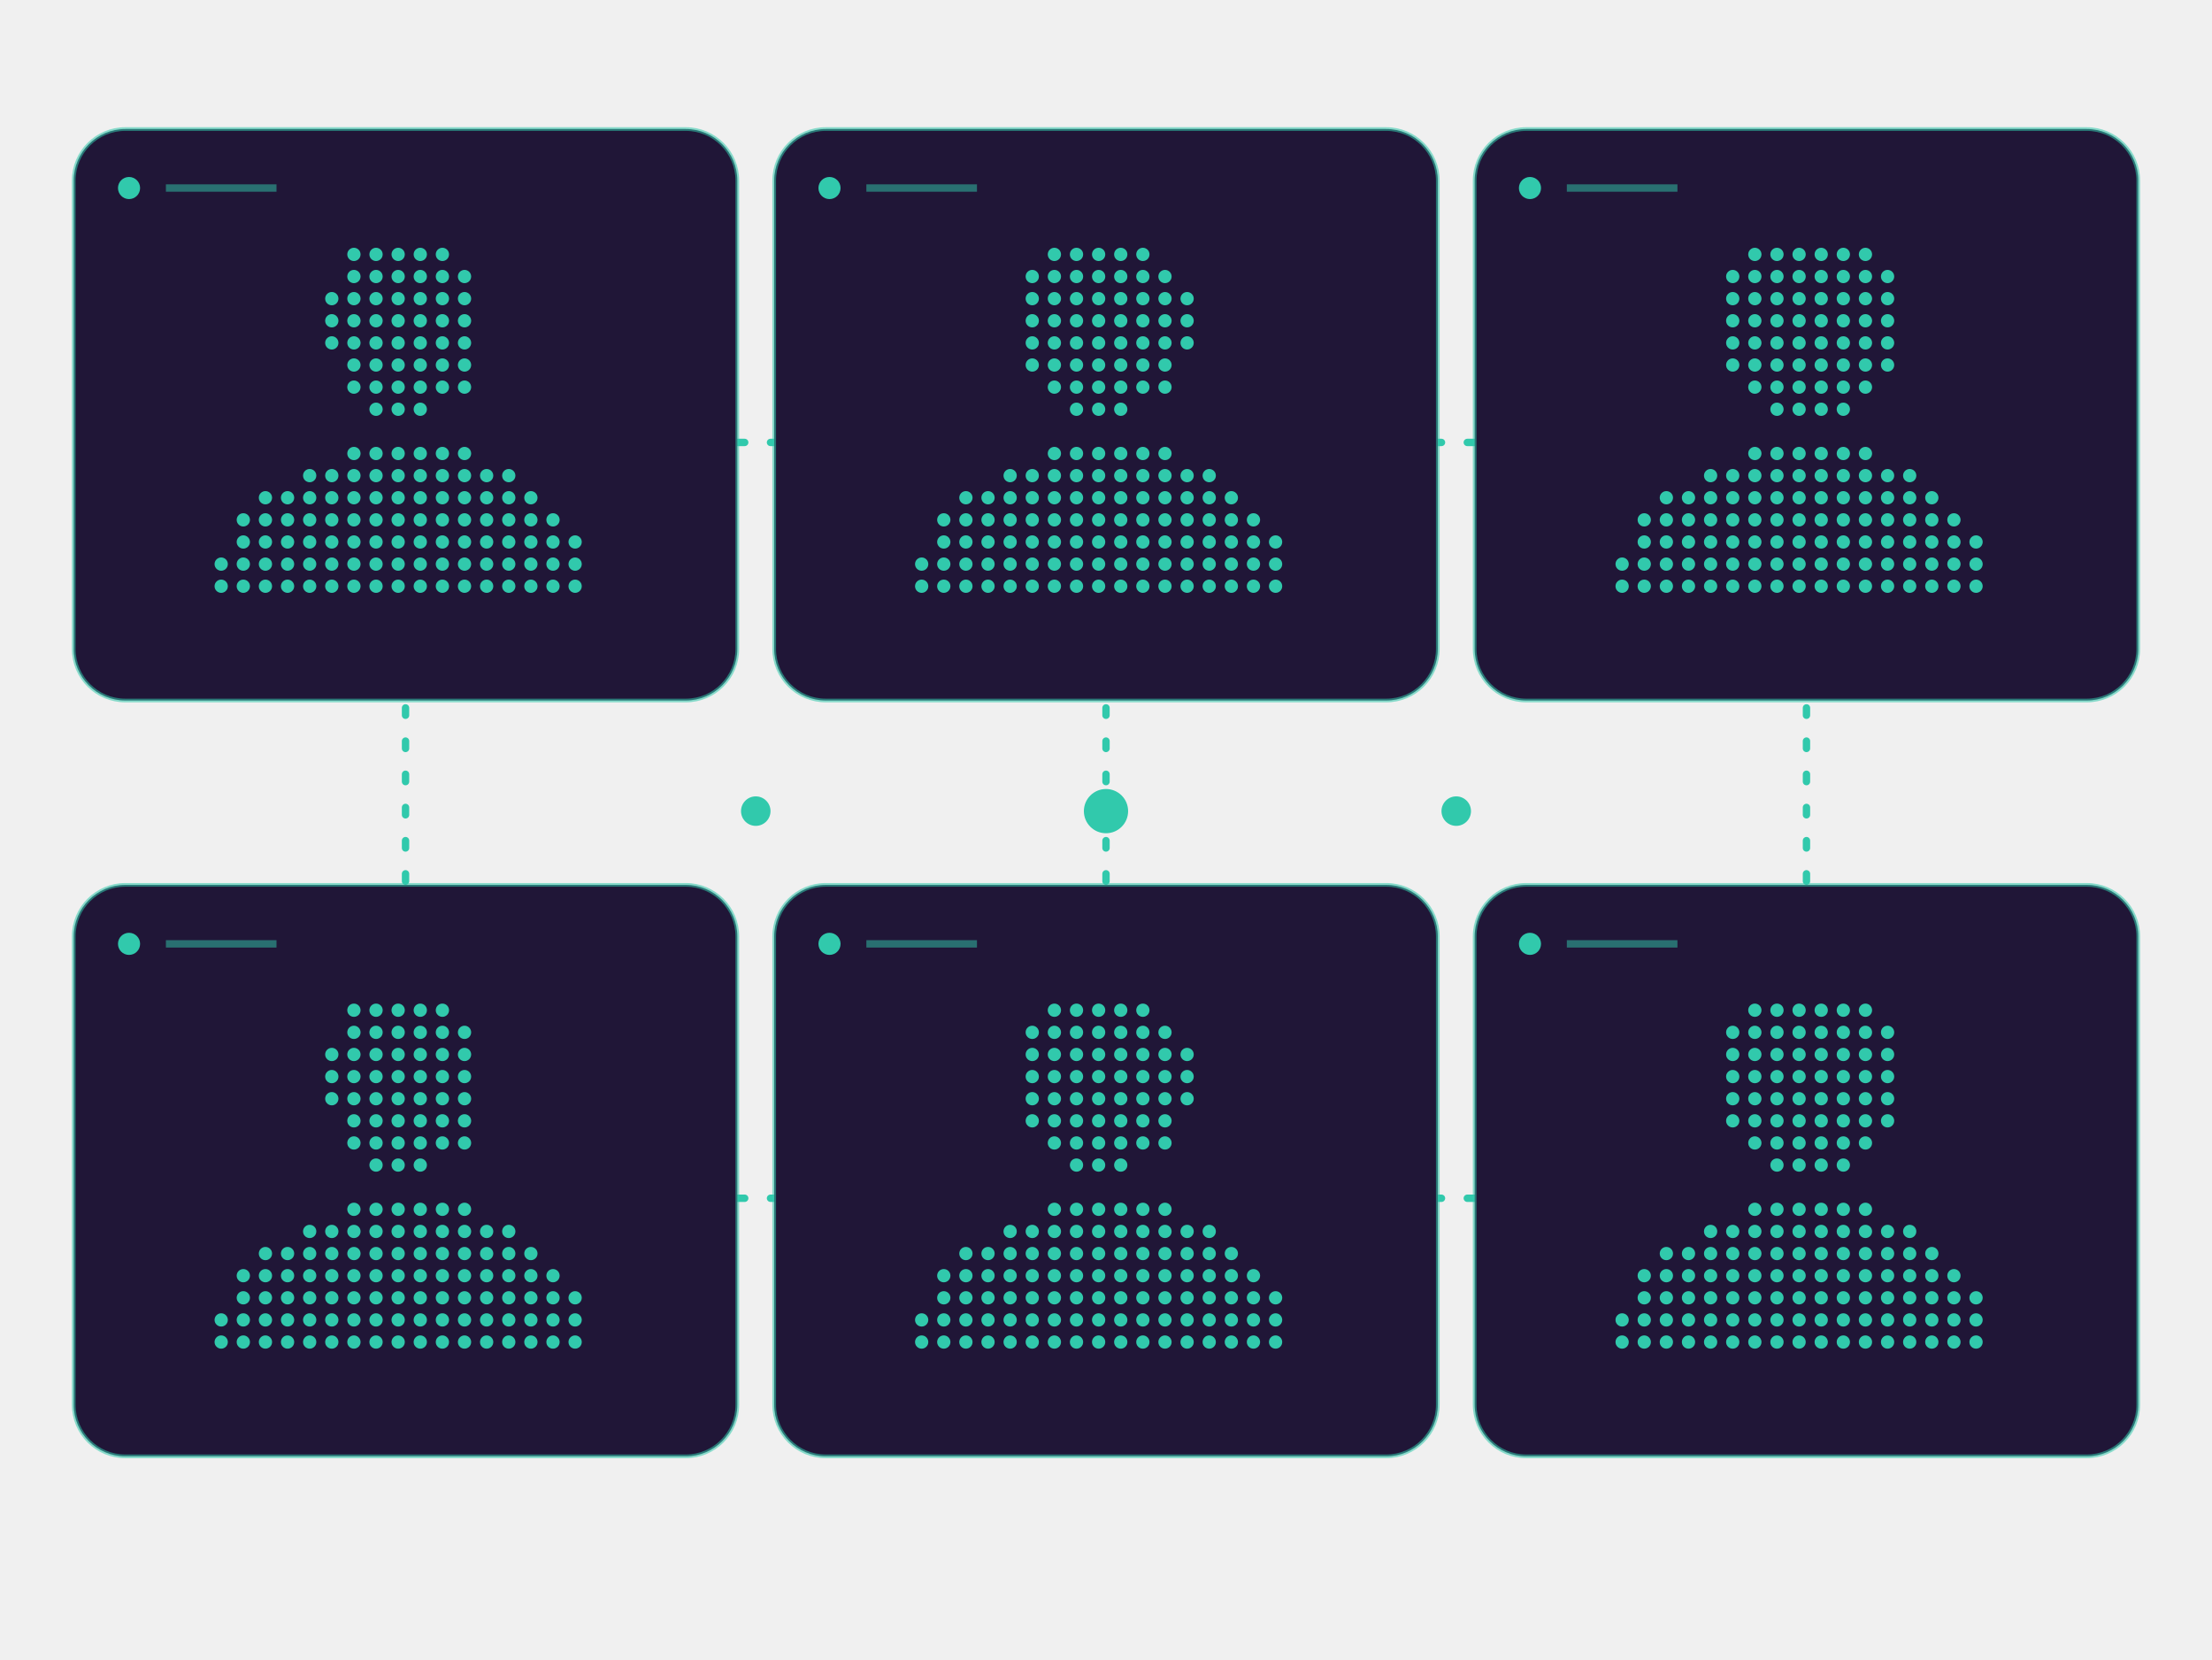
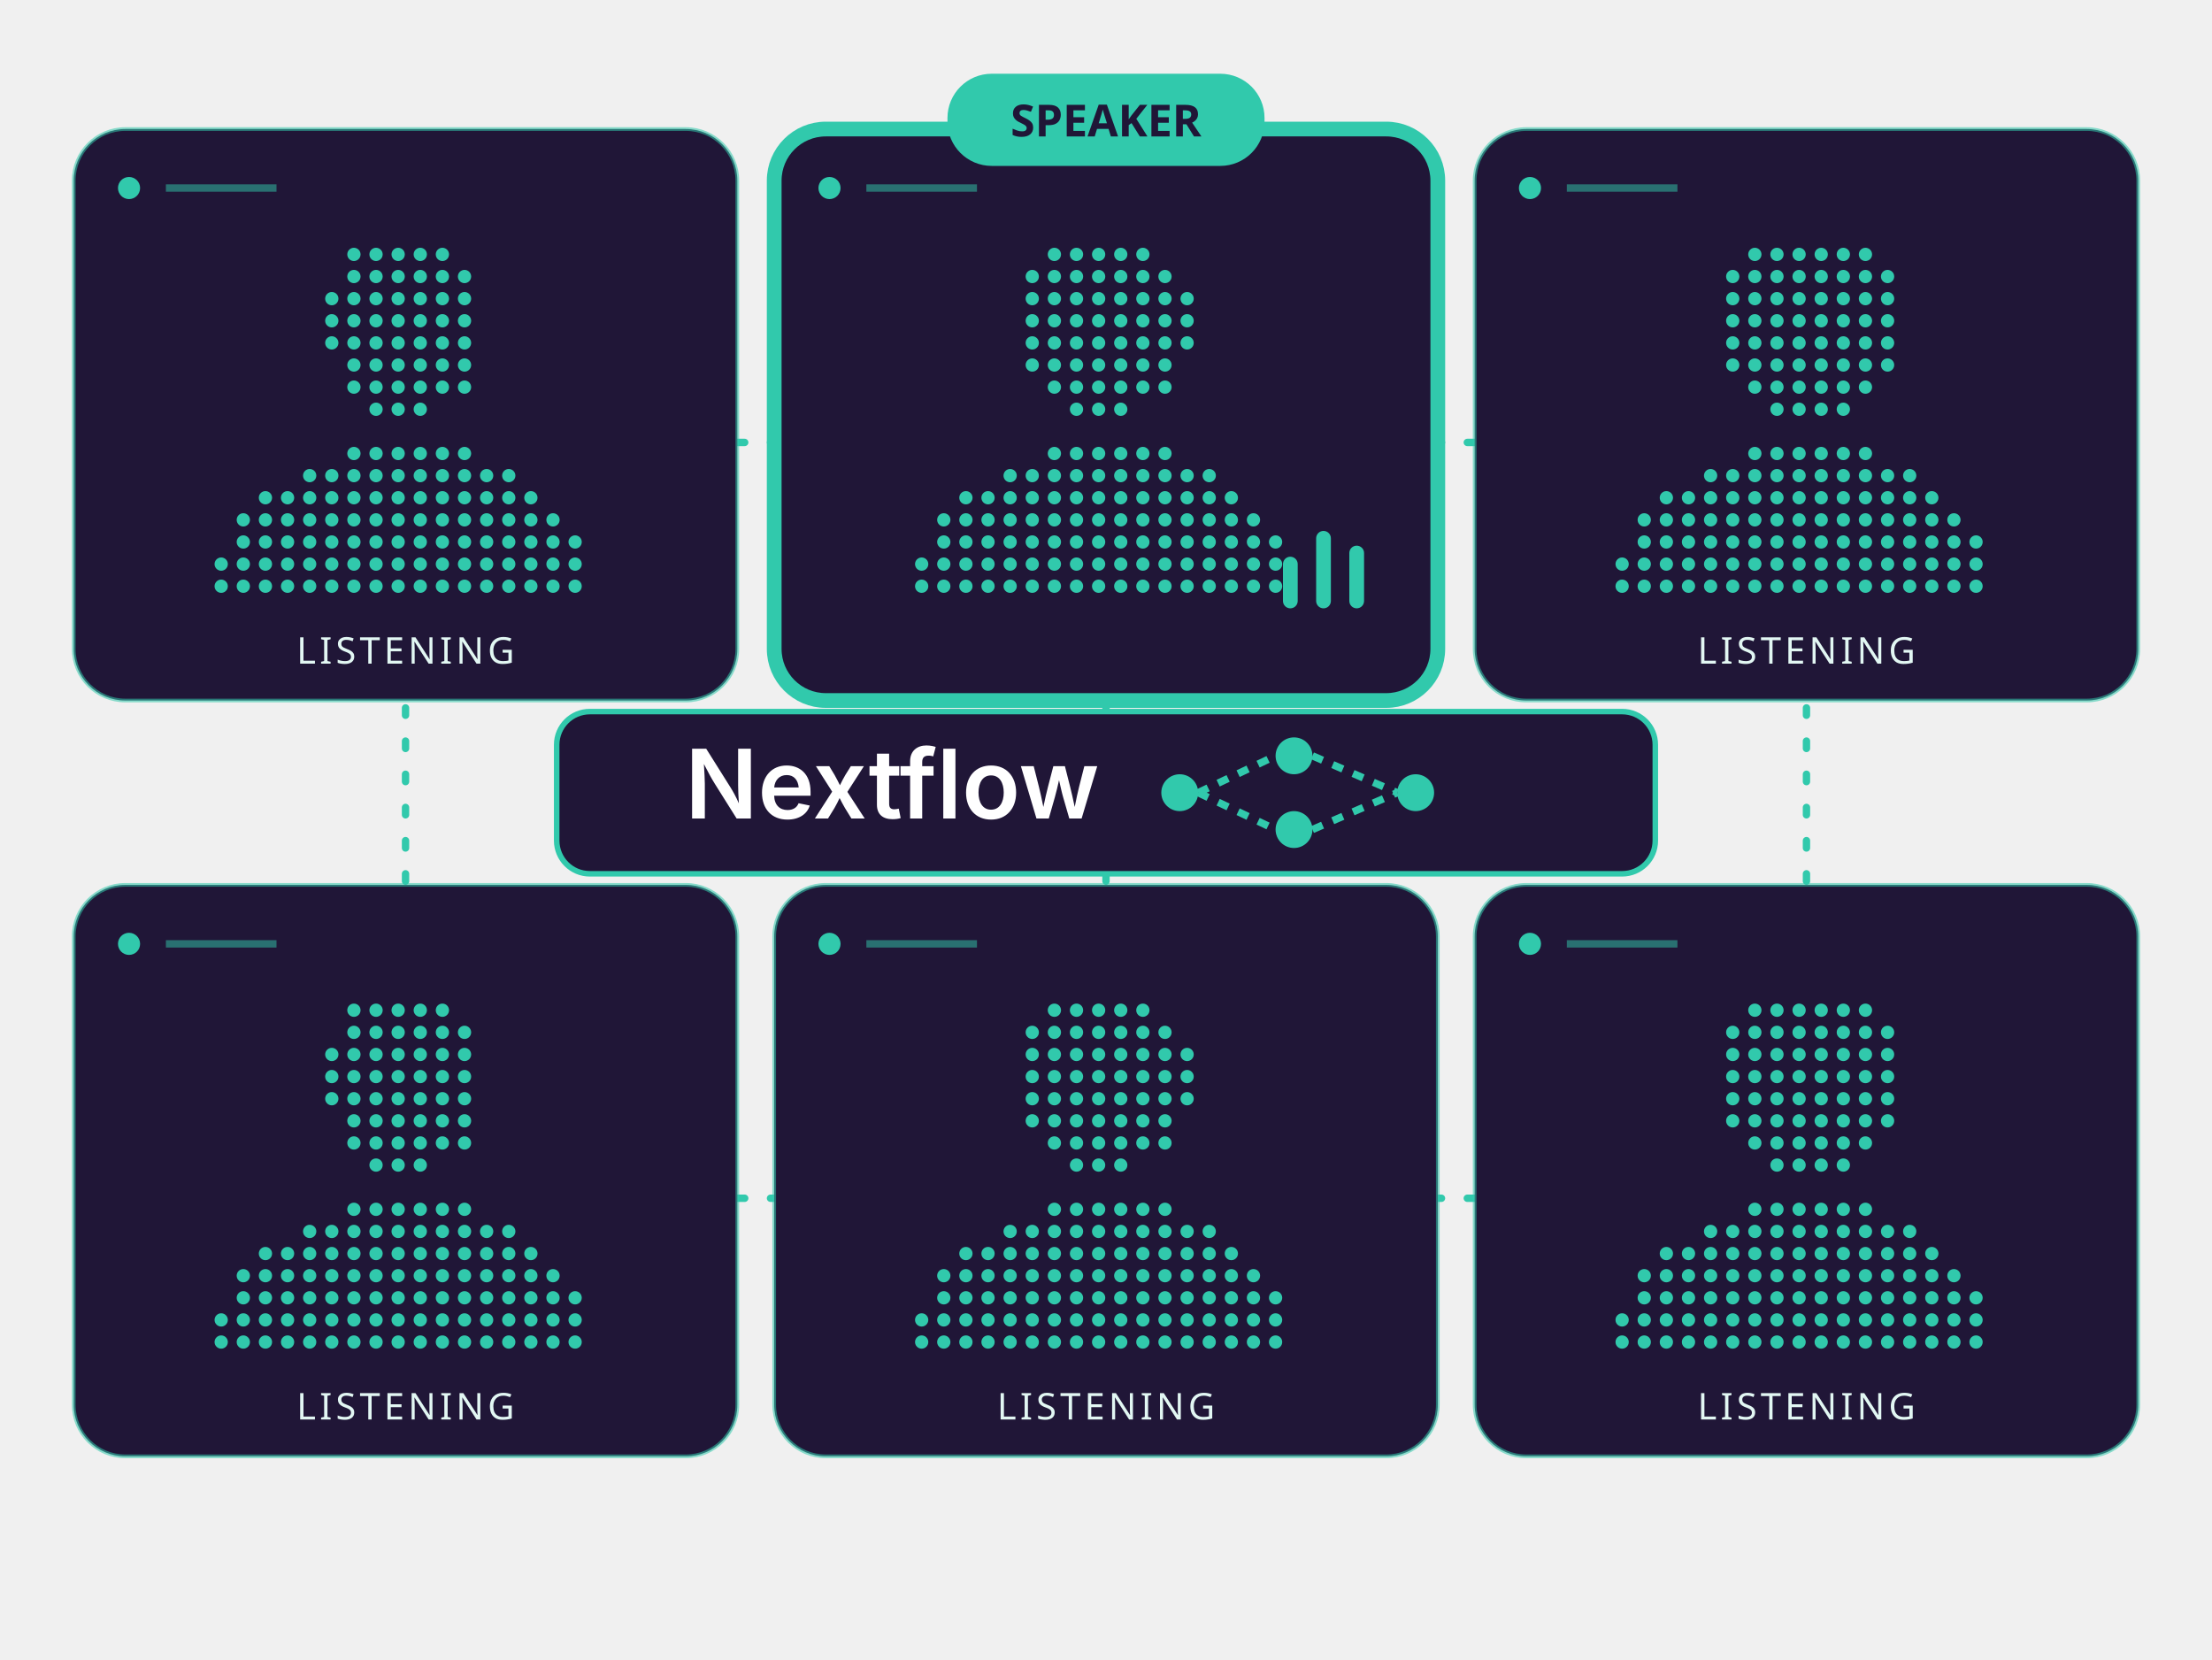
<svg xmlns="http://www.w3.org/2000/svg" viewBox="0 0 600 450">
-   <g fill="none" stroke="#31C9AC" stroke-width="2" stroke-dasharray="2 7" stroke-linecap="round">
+   <style>.speaker-ring{animation:pulse 2s ease-in-out infinite;transform-box:fill-box;transform-origin:center}.flow-line{animation:flow 4s linear infinite}.voice{animation:voice 1s ease-in-out infinite;transform-box:fill-box;transform-origin:center}.v2{animation-delay:.2s}.v3{animation-delay:.4s}@keyframes pulse{50%{opacity:.35}}@keyframes flow{to{stroke-dashoffset:-36}}@keyframes voice{50%{transform:scaleY(.45)}}@media(prefers-reduced-motion:reduce){*{animation:none!important}}</style>
+   <g class="flow-line" fill="none" stroke="#31C9AC" stroke-width="2" stroke-dasharray="2 7" stroke-linecap="round">
    <path d="M110 120H490M110 325H490M110 120V325M300 120V325M490 120V325" />
  </g>
  <rect x="20" y="35" width="180" height="155" rx="14" fill="#201637" stroke="#31C9AC" stroke-opacity=".55" />
  <g fill="#31C9AC">
    <circle cx="96" cy="69" r="1.8" />
    <circle cx="102" cy="69" r="1.8" />
    <circle cx="108" cy="69" r="1.8" />
    <circle cx="114" cy="69" r="1.8" />
    <circle cx="120" cy="69" r="1.8" />
    <circle cx="96" cy="75" r="1.8" />
    <circle cx="102" cy="75" r="1.8" />
    <circle cx="108" cy="75" r="1.8" />
    <circle cx="114" cy="75" r="1.8" />
    <circle cx="120" cy="75" r="1.8" />
    <circle cx="126" cy="75" r="1.8" />
    <circle cx="90" cy="81" r="1.8" />
    <circle cx="96" cy="81" r="1.8" />
    <circle cx="102" cy="81" r="1.8" />
    <circle cx="108" cy="81" r="1.8" />
    <circle cx="114" cy="81" r="1.8" />
    <circle cx="120" cy="81" r="1.8" />
    <circle cx="126" cy="81" r="1.8" />
    <circle cx="90" cy="87" r="1.8" />
    <circle cx="96" cy="87" r="1.8" />
    <circle cx="102" cy="87" r="1.8" />
    <circle cx="108" cy="87" r="1.8" />
    <circle cx="114" cy="87" r="1.8" />
    <circle cx="120" cy="87" r="1.8" />
    <circle cx="126" cy="87" r="1.8" />
    <circle cx="90" cy="93" r="1.8" />
    <circle cx="96" cy="93" r="1.8" />
    <circle cx="102" cy="93" r="1.8" />
    <circle cx="108" cy="93" r="1.8" />
    <circle cx="114" cy="93" r="1.8" />
    <circle cx="120" cy="93" r="1.8" />
    <circle cx="126" cy="93" r="1.8" />
    <circle cx="96" cy="99" r="1.8" />
    <circle cx="102" cy="99" r="1.8" />
    <circle cx="108" cy="99" r="1.8" />
    <circle cx="114" cy="99" r="1.8" />
    <circle cx="120" cy="99" r="1.8" />
    <circle cx="126" cy="99" r="1.8" />
    <circle cx="96" cy="105" r="1.8" />
    <circle cx="102" cy="105" r="1.8" />
    <circle cx="108" cy="105" r="1.8" />
    <circle cx="114" cy="105" r="1.8" />
    <circle cx="120" cy="105" r="1.8" />
    <circle cx="126" cy="105" r="1.8" />
    <circle cx="102" cy="111" r="1.8" />
    <circle cx="108" cy="111" r="1.8" />
    <circle cx="114" cy="111" r="1.8" />
    <circle cx="96" cy="123" r="1.8" />
    <circle cx="102" cy="123" r="1.8" />
    <circle cx="108" cy="123" r="1.8" />
    <circle cx="114" cy="123" r="1.8" />
    <circle cx="120" cy="123" r="1.8" />
    <circle cx="126" cy="123" r="1.8" />
    <circle cx="84" cy="129" r="1.8" />
    <circle cx="90" cy="129" r="1.8" />
    <circle cx="96" cy="129" r="1.8" />
    <circle cx="102" cy="129" r="1.8" />
    <circle cx="108" cy="129" r="1.8" />
    <circle cx="114" cy="129" r="1.8" />
    <circle cx="120" cy="129" r="1.8" />
    <circle cx="126" cy="129" r="1.8" />
    <circle cx="132" cy="129" r="1.8" />
    <circle cx="138" cy="129" r="1.8" />
    <circle cx="72" cy="135" r="1.8" />
    <circle cx="78" cy="135" r="1.8" />
    <circle cx="84" cy="135" r="1.8" />
    <circle cx="90" cy="135" r="1.8" />
    <circle cx="96" cy="135" r="1.8" />
    <circle cx="102" cy="135" r="1.8" />
    <circle cx="108" cy="135" r="1.8" />
    <circle cx="114" cy="135" r="1.8" />
    <circle cx="120" cy="135" r="1.8" />
    <circle cx="126" cy="135" r="1.8" />
    <circle cx="132" cy="135" r="1.8" />
    <circle cx="138" cy="135" r="1.8" />
    <circle cx="144" cy="135" r="1.8" />
    <circle cx="66" cy="141" r="1.8" />
    <circle cx="72" cy="141" r="1.8" />
    <circle cx="78" cy="141" r="1.8" />
    <circle cx="84" cy="141" r="1.8" />
    <circle cx="90" cy="141" r="1.8" />
    <circle cx="96" cy="141" r="1.8" />
    <circle cx="102" cy="141" r="1.8" />
    <circle cx="108" cy="141" r="1.8" />
    <circle cx="114" cy="141" r="1.8" />
    <circle cx="120" cy="141" r="1.8" />
    <circle cx="126" cy="141" r="1.8" />
    <circle cx="132" cy="141" r="1.8" />
    <circle cx="138" cy="141" r="1.8" />
    <circle cx="144" cy="141" r="1.8" />
    <circle cx="150" cy="141" r="1.8" />
    <circle cx="66" cy="147" r="1.8" />
    <circle cx="72" cy="147" r="1.8" />
    <circle cx="78" cy="147" r="1.8" />
    <circle cx="84" cy="147" r="1.8" />
    <circle cx="90" cy="147" r="1.8" />
    <circle cx="96" cy="147" r="1.8" />
    <circle cx="102" cy="147" r="1.8" />
    <circle cx="108" cy="147" r="1.8" />
    <circle cx="114" cy="147" r="1.8" />
    <circle cx="120" cy="147" r="1.8" />
    <circle cx="126" cy="147" r="1.8" />
    <circle cx="132" cy="147" r="1.8" />
    <circle cx="138" cy="147" r="1.8" />
    <circle cx="144" cy="147" r="1.8" />
    <circle cx="150" cy="147" r="1.8" />
    <circle cx="156" cy="147" r="1.8" />
    <circle cx="60" cy="153" r="1.8" />
    <circle cx="66" cy="153" r="1.8" />
    <circle cx="72" cy="153" r="1.8" />
    <circle cx="78" cy="153" r="1.8" />
    <circle cx="84" cy="153" r="1.8" />
    <circle cx="90" cy="153" r="1.8" />
    <circle cx="96" cy="153" r="1.8" />
    <circle cx="102" cy="153" r="1.8" />
    <circle cx="108" cy="153" r="1.8" />
    <circle cx="114" cy="153" r="1.8" />
    <circle cx="120" cy="153" r="1.8" />
    <circle cx="126" cy="153" r="1.8" />
    <circle cx="132" cy="153" r="1.8" />
    <circle cx="138" cy="153" r="1.8" />
    <circle cx="144" cy="153" r="1.8" />
    <circle cx="150" cy="153" r="1.8" />
    <circle cx="156" cy="153" r="1.8" />
    <circle cx="60" cy="159" r="1.8" />
    <circle cx="66" cy="159" r="1.8" />
    <circle cx="72" cy="159" r="1.8" />
    <circle cx="78" cy="159" r="1.8" />
    <circle cx="84" cy="159" r="1.8" />
    <circle cx="90" cy="159" r="1.8" />
    <circle cx="96" cy="159" r="1.8" />
    <circle cx="102" cy="159" r="1.8" />
    <circle cx="108" cy="159" r="1.8" />
    <circle cx="114" cy="159" r="1.8" />
    <circle cx="120" cy="159" r="1.8" />
    <circle cx="126" cy="159" r="1.8" />
    <circle cx="132" cy="159" r="1.8" />
    <circle cx="138" cy="159" r="1.8" />
    <circle cx="144" cy="159" r="1.8" />
    <circle cx="150" cy="159" r="1.8" />
    <circle cx="156" cy="159" r="1.8" />
  </g>
  <circle cx="35" cy="51" r="3" fill="#31C9AC" />
  <path d="M45 51h30" stroke="#31C9AC" stroke-width="2" opacity=".5" />
  <rect x="210" y="35" width="180" height="155" rx="14" fill="#201637" stroke="#31C9AC" stroke-opacity=".55" />
  <g fill="#31C9AC">
    <circle cx="286" cy="69" r="1.8" />
    <circle cx="292" cy="69" r="1.8" />
    <circle cx="298" cy="69" r="1.8" />
    <circle cx="304" cy="69" r="1.8" />
    <circle cx="310" cy="69" r="1.8" />
    <circle cx="280" cy="75" r="1.8" />
    <circle cx="286" cy="75" r="1.8" />
    <circle cx="292" cy="75" r="1.8" />
    <circle cx="298" cy="75" r="1.8" />
    <circle cx="304" cy="75" r="1.8" />
    <circle cx="310" cy="75" r="1.8" />
    <circle cx="316" cy="75" r="1.8" />
    <circle cx="280" cy="81" r="1.8" />
    <circle cx="286" cy="81" r="1.8" />
    <circle cx="292" cy="81" r="1.8" />
    <circle cx="298" cy="81" r="1.8" />
    <circle cx="304" cy="81" r="1.8" />
    <circle cx="310" cy="81" r="1.8" />
    <circle cx="316" cy="81" r="1.8" />
    <circle cx="322" cy="81" r="1.8" />
    <circle cx="280" cy="87" r="1.8" />
    <circle cx="286" cy="87" r="1.8" />
    <circle cx="292" cy="87" r="1.8" />
    <circle cx="298" cy="87" r="1.8" />
    <circle cx="304" cy="87" r="1.8" />
    <circle cx="310" cy="87" r="1.8" />
    <circle cx="316" cy="87" r="1.8" />
    <circle cx="322" cy="87" r="1.8" />
    <circle cx="280" cy="93" r="1.8" />
    <circle cx="286" cy="93" r="1.8" />
    <circle cx="292" cy="93" r="1.8" />
    <circle cx="298" cy="93" r="1.8" />
    <circle cx="304" cy="93" r="1.8" />
    <circle cx="310" cy="93" r="1.8" />
    <circle cx="316" cy="93" r="1.8" />
    <circle cx="322" cy="93" r="1.8" />
    <circle cx="280" cy="99" r="1.8" />
    <circle cx="286" cy="99" r="1.8" />
    <circle cx="292" cy="99" r="1.8" />
    <circle cx="298" cy="99" r="1.8" />
    <circle cx="304" cy="99" r="1.8" />
    <circle cx="310" cy="99" r="1.8" />
    <circle cx="316" cy="99" r="1.8" />
    <circle cx="286" cy="105" r="1.8" />
    <circle cx="292" cy="105" r="1.8" />
    <circle cx="298" cy="105" r="1.8" />
    <circle cx="304" cy="105" r="1.8" />
    <circle cx="310" cy="105" r="1.8" />
    <circle cx="316" cy="105" r="1.8" />
    <circle cx="292" cy="111" r="1.8" />
    <circle cx="298" cy="111" r="1.8" />
    <circle cx="304" cy="111" r="1.8" />
    <circle cx="286" cy="123" r="1.8" />
    <circle cx="292" cy="123" r="1.8" />
    <circle cx="298" cy="123" r="1.8" />
    <circle cx="304" cy="123" r="1.8" />
    <circle cx="310" cy="123" r="1.8" />
    <circle cx="316" cy="123" r="1.8" />
    <circle cx="274" cy="129" r="1.8" />
    <circle cx="280" cy="129" r="1.8" />
    <circle cx="286" cy="129" r="1.8" />
    <circle cx="292" cy="129" r="1.8" />
    <circle cx="298" cy="129" r="1.8" />
    <circle cx="304" cy="129" r="1.8" />
    <circle cx="310" cy="129" r="1.8" />
    <circle cx="316" cy="129" r="1.8" />
    <circle cx="322" cy="129" r="1.8" />
    <circle cx="328" cy="129" r="1.8" />
    <circle cx="262" cy="135" r="1.8" />
    <circle cx="268" cy="135" r="1.8" />
    <circle cx="274" cy="135" r="1.8" />
    <circle cx="280" cy="135" r="1.8" />
    <circle cx="286" cy="135" r="1.8" />
    <circle cx="292" cy="135" r="1.8" />
    <circle cx="298" cy="135" r="1.8" />
    <circle cx="304" cy="135" r="1.8" />
    <circle cx="310" cy="135" r="1.8" />
    <circle cx="316" cy="135" r="1.8" />
    <circle cx="322" cy="135" r="1.8" />
    <circle cx="328" cy="135" r="1.8" />
    <circle cx="334" cy="135" r="1.8" />
    <circle cx="256" cy="141" r="1.8" />
    <circle cx="262" cy="141" r="1.8" />
    <circle cx="268" cy="141" r="1.8" />
    <circle cx="274" cy="141" r="1.8" />
    <circle cx="280" cy="141" r="1.8" />
    <circle cx="286" cy="141" r="1.8" />
    <circle cx="292" cy="141" r="1.8" />
    <circle cx="298" cy="141" r="1.8" />
    <circle cx="304" cy="141" r="1.8" />
    <circle cx="310" cy="141" r="1.8" />
    <circle cx="316" cy="141" r="1.8" />
    <circle cx="322" cy="141" r="1.8" />
    <circle cx="328" cy="141" r="1.8" />
    <circle cx="334" cy="141" r="1.8" />
    <circle cx="340" cy="141" r="1.8" />
    <circle cx="256" cy="147" r="1.8" />
    <circle cx="262" cy="147" r="1.8" />
    <circle cx="268" cy="147" r="1.8" />
    <circle cx="274" cy="147" r="1.8" />
    <circle cx="280" cy="147" r="1.8" />
    <circle cx="286" cy="147" r="1.8" />
    <circle cx="292" cy="147" r="1.8" />
    <circle cx="298" cy="147" r="1.8" />
    <circle cx="304" cy="147" r="1.8" />
    <circle cx="310" cy="147" r="1.8" />
    <circle cx="316" cy="147" r="1.8" />
    <circle cx="322" cy="147" r="1.8" />
    <circle cx="328" cy="147" r="1.8" />
    <circle cx="334" cy="147" r="1.8" />
    <circle cx="340" cy="147" r="1.8" />
    <circle cx="346" cy="147" r="1.8" />
    <circle cx="250" cy="153" r="1.8" />
    <circle cx="256" cy="153" r="1.8" />
    <circle cx="262" cy="153" r="1.8" />
    <circle cx="268" cy="153" r="1.8" />
    <circle cx="274" cy="153" r="1.8" />
    <circle cx="280" cy="153" r="1.8" />
    <circle cx="286" cy="153" r="1.8" />
    <circle cx="292" cy="153" r="1.8" />
    <circle cx="298" cy="153" r="1.8" />
    <circle cx="304" cy="153" r="1.8" />
    <circle cx="310" cy="153" r="1.8" />
    <circle cx="316" cy="153" r="1.8" />
    <circle cx="322" cy="153" r="1.8" />
    <circle cx="328" cy="153" r="1.8" />
    <circle cx="334" cy="153" r="1.8" />
    <circle cx="340" cy="153" r="1.8" />
    <circle cx="346" cy="153" r="1.8" />
    <circle cx="250" cy="159" r="1.8" />
    <circle cx="256" cy="159" r="1.8" />
    <circle cx="262" cy="159" r="1.8" />
    <circle cx="268" cy="159" r="1.8" />
    <circle cx="274" cy="159" r="1.8" />
    <circle cx="280" cy="159" r="1.8" />
    <circle cx="286" cy="159" r="1.8" />
    <circle cx="292" cy="159" r="1.8" />
    <circle cx="298" cy="159" r="1.8" />
    <circle cx="304" cy="159" r="1.8" />
    <circle cx="310" cy="159" r="1.8" />
    <circle cx="316" cy="159" r="1.8" />
    <circle cx="322" cy="159" r="1.8" />
    <circle cx="328" cy="159" r="1.8" />
    <circle cx="334" cy="159" r="1.8" />
    <circle cx="340" cy="159" r="1.8" />
    <circle cx="346" cy="159" r="1.8" />
  </g>
  <circle cx="225" cy="51" r="3" fill="#31C9AC" />
  <path d="M235 51h30" stroke="#31C9AC" stroke-width="2" opacity=".5" />
  <rect x="400" y="35" width="180" height="155" rx="14" fill="#201637" stroke="#31C9AC" stroke-opacity=".55" />
  <g fill="#31C9AC">
    <circle cx="476" cy="69" r="1.8" />
    <circle cx="482" cy="69" r="1.8" />
    <circle cx="488" cy="69" r="1.8" />
    <circle cx="494" cy="69" r="1.8" />
    <circle cx="500" cy="69" r="1.8" />
    <circle cx="506" cy="69" r="1.8" />
    <circle cx="470" cy="75" r="1.8" />
    <circle cx="476" cy="75" r="1.8" />
    <circle cx="482" cy="75" r="1.8" />
    <circle cx="488" cy="75" r="1.8" />
    <circle cx="494" cy="75" r="1.8" />
    <circle cx="500" cy="75" r="1.8" />
    <circle cx="506" cy="75" r="1.8" />
    <circle cx="512" cy="75" r="1.8" />
    <circle cx="470" cy="81" r="1.8" />
    <circle cx="476" cy="81" r="1.8" />
    <circle cx="482" cy="81" r="1.8" />
    <circle cx="488" cy="81" r="1.8" />
    <circle cx="494" cy="81" r="1.8" />
    <circle cx="500" cy="81" r="1.8" />
    <circle cx="506" cy="81" r="1.8" />
    <circle cx="512" cy="81" r="1.8" />
    <circle cx="470" cy="87" r="1.8" />
    <circle cx="476" cy="87" r="1.8" />
    <circle cx="482" cy="87" r="1.8" />
    <circle cx="488" cy="87" r="1.8" />
    <circle cx="494" cy="87" r="1.8" />
    <circle cx="500" cy="87" r="1.8" />
    <circle cx="506" cy="87" r="1.8" />
    <circle cx="512" cy="87" r="1.8" />
    <circle cx="470" cy="93" r="1.8" />
    <circle cx="476" cy="93" r="1.8" />
    <circle cx="482" cy="93" r="1.8" />
    <circle cx="488" cy="93" r="1.8" />
    <circle cx="494" cy="93" r="1.8" />
    <circle cx="500" cy="93" r="1.8" />
    <circle cx="506" cy="93" r="1.8" />
    <circle cx="512" cy="93" r="1.8" />
    <circle cx="470" cy="99" r="1.8" />
    <circle cx="476" cy="99" r="1.8" />
    <circle cx="482" cy="99" r="1.8" />
    <circle cx="488" cy="99" r="1.8" />
    <circle cx="494" cy="99" r="1.8" />
    <circle cx="500" cy="99" r="1.8" />
    <circle cx="506" cy="99" r="1.8" />
    <circle cx="512" cy="99" r="1.8" />
    <circle cx="476" cy="105" r="1.8" />
    <circle cx="482" cy="105" r="1.8" />
    <circle cx="488" cy="105" r="1.8" />
    <circle cx="494" cy="105" r="1.8" />
    <circle cx="500" cy="105" r="1.8" />
    <circle cx="506" cy="105" r="1.8" />
    <circle cx="482" cy="111" r="1.8" />
    <circle cx="488" cy="111" r="1.8" />
    <circle cx="494" cy="111" r="1.8" />
    <circle cx="500" cy="111" r="1.8" />
    <circle cx="476" cy="123" r="1.8" />
    <circle cx="482" cy="123" r="1.8" />
    <circle cx="488" cy="123" r="1.8" />
    <circle cx="494" cy="123" r="1.8" />
    <circle cx="500" cy="123" r="1.8" />
    <circle cx="506" cy="123" r="1.8" />
    <circle cx="464" cy="129" r="1.8" />
    <circle cx="470" cy="129" r="1.8" />
    <circle cx="476" cy="129" r="1.8" />
    <circle cx="482" cy="129" r="1.8" />
    <circle cx="488" cy="129" r="1.8" />
    <circle cx="494" cy="129" r="1.8" />
    <circle cx="500" cy="129" r="1.8" />
    <circle cx="506" cy="129" r="1.8" />
    <circle cx="512" cy="129" r="1.8" />
    <circle cx="518" cy="129" r="1.8" />
    <circle cx="452" cy="135" r="1.8" />
    <circle cx="458" cy="135" r="1.8" />
    <circle cx="464" cy="135" r="1.8" />
    <circle cx="470" cy="135" r="1.8" />
    <circle cx="476" cy="135" r="1.8" />
    <circle cx="482" cy="135" r="1.8" />
    <circle cx="488" cy="135" r="1.8" />
    <circle cx="494" cy="135" r="1.8" />
    <circle cx="500" cy="135" r="1.8" />
    <circle cx="506" cy="135" r="1.8" />
    <circle cx="512" cy="135" r="1.8" />
    <circle cx="518" cy="135" r="1.8" />
    <circle cx="524" cy="135" r="1.8" />
    <circle cx="446" cy="141" r="1.8" />
    <circle cx="452" cy="141" r="1.8" />
    <circle cx="458" cy="141" r="1.8" />
    <circle cx="464" cy="141" r="1.8" />
    <circle cx="470" cy="141" r="1.8" />
    <circle cx="476" cy="141" r="1.8" />
    <circle cx="482" cy="141" r="1.8" />
    <circle cx="488" cy="141" r="1.8" />
    <circle cx="494" cy="141" r="1.8" />
    <circle cx="500" cy="141" r="1.8" />
    <circle cx="506" cy="141" r="1.8" />
    <circle cx="512" cy="141" r="1.8" />
    <circle cx="518" cy="141" r="1.8" />
    <circle cx="524" cy="141" r="1.8" />
    <circle cx="530" cy="141" r="1.8" />
    <circle cx="446" cy="147" r="1.8" />
    <circle cx="452" cy="147" r="1.8" />
    <circle cx="458" cy="147" r="1.8" />
    <circle cx="464" cy="147" r="1.8" />
    <circle cx="470" cy="147" r="1.8" />
    <circle cx="476" cy="147" r="1.8" />
    <circle cx="482" cy="147" r="1.8" />
    <circle cx="488" cy="147" r="1.8" />
    <circle cx="494" cy="147" r="1.8" />
    <circle cx="500" cy="147" r="1.8" />
    <circle cx="506" cy="147" r="1.8" />
    <circle cx="512" cy="147" r="1.8" />
    <circle cx="518" cy="147" r="1.8" />
    <circle cx="524" cy="147" r="1.8" />
    <circle cx="530" cy="147" r="1.8" />
    <circle cx="536" cy="147" r="1.8" />
    <circle cx="440" cy="153" r="1.8" />
    <circle cx="446" cy="153" r="1.8" />
    <circle cx="452" cy="153" r="1.8" />
    <circle cx="458" cy="153" r="1.8" />
    <circle cx="464" cy="153" r="1.8" />
    <circle cx="470" cy="153" r="1.8" />
    <circle cx="476" cy="153" r="1.8" />
    <circle cx="482" cy="153" r="1.8" />
    <circle cx="488" cy="153" r="1.8" />
    <circle cx="494" cy="153" r="1.8" />
    <circle cx="500" cy="153" r="1.8" />
    <circle cx="506" cy="153" r="1.8" />
    <circle cx="512" cy="153" r="1.8" />
    <circle cx="518" cy="153" r="1.8" />
    <circle cx="524" cy="153" r="1.8" />
    <circle cx="530" cy="153" r="1.8" />
    <circle cx="536" cy="153" r="1.8" />
    <circle cx="440" cy="159" r="1.8" />
    <circle cx="446" cy="159" r="1.8" />
    <circle cx="452" cy="159" r="1.8" />
    <circle cx="458" cy="159" r="1.8" />
    <circle cx="464" cy="159" r="1.8" />
    <circle cx="470" cy="159" r="1.8" />
    <circle cx="476" cy="159" r="1.8" />
    <circle cx="482" cy="159" r="1.8" />
    <circle cx="488" cy="159" r="1.8" />
    <circle cx="494" cy="159" r="1.8" />
    <circle cx="500" cy="159" r="1.8" />
    <circle cx="506" cy="159" r="1.8" />
    <circle cx="512" cy="159" r="1.8" />
    <circle cx="518" cy="159" r="1.8" />
    <circle cx="524" cy="159" r="1.8" />
    <circle cx="530" cy="159" r="1.8" />
    <circle cx="536" cy="159" r="1.8" />
  </g>
  <circle cx="415" cy="51" r="3" fill="#31C9AC" />
  <path d="M425 51h30" stroke="#31C9AC" stroke-width="2" opacity=".5" />
  <rect x="20" y="240" width="180" height="155" rx="14" fill="#201637" stroke="#31C9AC" stroke-opacity=".55" />
  <g fill="#31C9AC">
    <circle cx="96" cy="274" r="1.8" />
    <circle cx="102" cy="274" r="1.8" />
    <circle cx="108" cy="274" r="1.8" />
    <circle cx="114" cy="274" r="1.8" />
    <circle cx="120" cy="274" r="1.8" />
    <circle cx="96" cy="280" r="1.8" />
    <circle cx="102" cy="280" r="1.8" />
    <circle cx="108" cy="280" r="1.8" />
    <circle cx="114" cy="280" r="1.8" />
    <circle cx="120" cy="280" r="1.8" />
    <circle cx="126" cy="280" r="1.8" />
    <circle cx="90" cy="286" r="1.8" />
    <circle cx="96" cy="286" r="1.8" />
    <circle cx="102" cy="286" r="1.8" />
    <circle cx="108" cy="286" r="1.8" />
    <circle cx="114" cy="286" r="1.8" />
    <circle cx="120" cy="286" r="1.8" />
    <circle cx="126" cy="286" r="1.8" />
    <circle cx="90" cy="292" r="1.8" />
    <circle cx="96" cy="292" r="1.8" />
    <circle cx="102" cy="292" r="1.8" />
    <circle cx="108" cy="292" r="1.8" />
    <circle cx="114" cy="292" r="1.8" />
    <circle cx="120" cy="292" r="1.8" />
    <circle cx="126" cy="292" r="1.8" />
    <circle cx="90" cy="298" r="1.8" />
    <circle cx="96" cy="298" r="1.8" />
    <circle cx="102" cy="298" r="1.8" />
    <circle cx="108" cy="298" r="1.8" />
    <circle cx="114" cy="298" r="1.8" />
    <circle cx="120" cy="298" r="1.8" />
    <circle cx="126" cy="298" r="1.8" />
    <circle cx="96" cy="304" r="1.8" />
    <circle cx="102" cy="304" r="1.8" />
    <circle cx="108" cy="304" r="1.8" />
    <circle cx="114" cy="304" r="1.8" />
    <circle cx="120" cy="304" r="1.8" />
    <circle cx="126" cy="304" r="1.8" />
    <circle cx="96" cy="310" r="1.8" />
    <circle cx="102" cy="310" r="1.8" />
    <circle cx="108" cy="310" r="1.8" />
    <circle cx="114" cy="310" r="1.8" />
    <circle cx="120" cy="310" r="1.8" />
    <circle cx="126" cy="310" r="1.8" />
    <circle cx="102" cy="316" r="1.8" />
    <circle cx="108" cy="316" r="1.8" />
    <circle cx="114" cy="316" r="1.8" />
    <circle cx="96" cy="328" r="1.8" />
    <circle cx="102" cy="328" r="1.8" />
    <circle cx="108" cy="328" r="1.8" />
    <circle cx="114" cy="328" r="1.8" />
    <circle cx="120" cy="328" r="1.8" />
    <circle cx="126" cy="328" r="1.8" />
    <circle cx="84" cy="334" r="1.8" />
    <circle cx="90" cy="334" r="1.8" />
    <circle cx="96" cy="334" r="1.8" />
    <circle cx="102" cy="334" r="1.8" />
    <circle cx="108" cy="334" r="1.8" />
    <circle cx="114" cy="334" r="1.8" />
    <circle cx="120" cy="334" r="1.8" />
    <circle cx="126" cy="334" r="1.8" />
    <circle cx="132" cy="334" r="1.8" />
    <circle cx="138" cy="334" r="1.8" />
    <circle cx="72" cy="340" r="1.8" />
    <circle cx="78" cy="340" r="1.8" />
    <circle cx="84" cy="340" r="1.8" />
    <circle cx="90" cy="340" r="1.8" />
    <circle cx="96" cy="340" r="1.8" />
    <circle cx="102" cy="340" r="1.8" />
    <circle cx="108" cy="340" r="1.8" />
    <circle cx="114" cy="340" r="1.8" />
    <circle cx="120" cy="340" r="1.8" />
    <circle cx="126" cy="340" r="1.8" />
    <circle cx="132" cy="340" r="1.8" />
    <circle cx="138" cy="340" r="1.8" />
    <circle cx="144" cy="340" r="1.8" />
    <circle cx="66" cy="346" r="1.8" />
    <circle cx="72" cy="346" r="1.8" />
    <circle cx="78" cy="346" r="1.8" />
    <circle cx="84" cy="346" r="1.8" />
    <circle cx="90" cy="346" r="1.8" />
    <circle cx="96" cy="346" r="1.8" />
    <circle cx="102" cy="346" r="1.8" />
    <circle cx="108" cy="346" r="1.8" />
    <circle cx="114" cy="346" r="1.8" />
    <circle cx="120" cy="346" r="1.8" />
    <circle cx="126" cy="346" r="1.8" />
    <circle cx="132" cy="346" r="1.8" />
    <circle cx="138" cy="346" r="1.8" />
    <circle cx="144" cy="346" r="1.8" />
    <circle cx="150" cy="346" r="1.8" />
    <circle cx="66" cy="352" r="1.8" />
    <circle cx="72" cy="352" r="1.8" />
    <circle cx="78" cy="352" r="1.8" />
    <circle cx="84" cy="352" r="1.8" />
    <circle cx="90" cy="352" r="1.8" />
    <circle cx="96" cy="352" r="1.8" />
    <circle cx="102" cy="352" r="1.8" />
    <circle cx="108" cy="352" r="1.8" />
    <circle cx="114" cy="352" r="1.8" />
    <circle cx="120" cy="352" r="1.8" />
    <circle cx="126" cy="352" r="1.8" />
    <circle cx="132" cy="352" r="1.8" />
    <circle cx="138" cy="352" r="1.8" />
    <circle cx="144" cy="352" r="1.8" />
    <circle cx="150" cy="352" r="1.8" />
    <circle cx="156" cy="352" r="1.8" />
    <circle cx="60" cy="358" r="1.8" />
    <circle cx="66" cy="358" r="1.8" />
    <circle cx="72" cy="358" r="1.8" />
    <circle cx="78" cy="358" r="1.8" />
    <circle cx="84" cy="358" r="1.8" />
    <circle cx="90" cy="358" r="1.8" />
    <circle cx="96" cy="358" r="1.8" />
    <circle cx="102" cy="358" r="1.8" />
    <circle cx="108" cy="358" r="1.8" />
    <circle cx="114" cy="358" r="1.8" />
    <circle cx="120" cy="358" r="1.8" />
    <circle cx="126" cy="358" r="1.8" />
    <circle cx="132" cy="358" r="1.8" />
    <circle cx="138" cy="358" r="1.8" />
    <circle cx="144" cy="358" r="1.8" />
    <circle cx="150" cy="358" r="1.8" />
    <circle cx="156" cy="358" r="1.8" />
    <circle cx="60" cy="364" r="1.8" />
    <circle cx="66" cy="364" r="1.8" />
    <circle cx="72" cy="364" r="1.8" />
    <circle cx="78" cy="364" r="1.8" />
    <circle cx="84" cy="364" r="1.8" />
    <circle cx="90" cy="364" r="1.8" />
    <circle cx="96" cy="364" r="1.8" />
    <circle cx="102" cy="364" r="1.8" />
    <circle cx="108" cy="364" r="1.8" />
    <circle cx="114" cy="364" r="1.8" />
    <circle cx="120" cy="364" r="1.8" />
    <circle cx="126" cy="364" r="1.8" />
    <circle cx="132" cy="364" r="1.8" />
    <circle cx="138" cy="364" r="1.8" />
    <circle cx="144" cy="364" r="1.8" />
    <circle cx="150" cy="364" r="1.8" />
    <circle cx="156" cy="364" r="1.8" />
  </g>
  <circle cx="35" cy="256" r="3" fill="#31C9AC" />
  <path d="M45 256h30" stroke="#31C9AC" stroke-width="2" opacity=".5" />
  <rect x="210" y="240" width="180" height="155" rx="14" fill="#201637" stroke="#31C9AC" stroke-opacity=".55" />
  <g fill="#31C9AC">
    <circle cx="286" cy="274" r="1.8" />
    <circle cx="292" cy="274" r="1.8" />
    <circle cx="298" cy="274" r="1.8" />
    <circle cx="304" cy="274" r="1.8" />
    <circle cx="310" cy="274" r="1.8" />
    <circle cx="280" cy="280" r="1.8" />
    <circle cx="286" cy="280" r="1.8" />
    <circle cx="292" cy="280" r="1.8" />
    <circle cx="298" cy="280" r="1.8" />
    <circle cx="304" cy="280" r="1.8" />
    <circle cx="310" cy="280" r="1.8" />
    <circle cx="316" cy="280" r="1.8" />
    <circle cx="280" cy="286" r="1.8" />
    <circle cx="286" cy="286" r="1.8" />
    <circle cx="292" cy="286" r="1.8" />
    <circle cx="298" cy="286" r="1.8" />
    <circle cx="304" cy="286" r="1.8" />
    <circle cx="310" cy="286" r="1.8" />
    <circle cx="316" cy="286" r="1.8" />
    <circle cx="322" cy="286" r="1.8" />
    <circle cx="280" cy="292" r="1.8" />
    <circle cx="286" cy="292" r="1.8" />
    <circle cx="292" cy="292" r="1.8" />
    <circle cx="298" cy="292" r="1.8" />
    <circle cx="304" cy="292" r="1.8" />
    <circle cx="310" cy="292" r="1.8" />
    <circle cx="316" cy="292" r="1.8" />
    <circle cx="322" cy="292" r="1.8" />
    <circle cx="280" cy="298" r="1.8" />
    <circle cx="286" cy="298" r="1.8" />
    <circle cx="292" cy="298" r="1.8" />
    <circle cx="298" cy="298" r="1.8" />
    <circle cx="304" cy="298" r="1.8" />
    <circle cx="310" cy="298" r="1.8" />
    <circle cx="316" cy="298" r="1.8" />
    <circle cx="322" cy="298" r="1.8" />
    <circle cx="280" cy="304" r="1.8" />
    <circle cx="286" cy="304" r="1.8" />
    <circle cx="292" cy="304" r="1.8" />
    <circle cx="298" cy="304" r="1.8" />
    <circle cx="304" cy="304" r="1.8" />
    <circle cx="310" cy="304" r="1.8" />
    <circle cx="316" cy="304" r="1.8" />
    <circle cx="286" cy="310" r="1.8" />
    <circle cx="292" cy="310" r="1.8" />
    <circle cx="298" cy="310" r="1.8" />
    <circle cx="304" cy="310" r="1.8" />
    <circle cx="310" cy="310" r="1.8" />
    <circle cx="316" cy="310" r="1.8" />
    <circle cx="292" cy="316" r="1.8" />
    <circle cx="298" cy="316" r="1.8" />
    <circle cx="304" cy="316" r="1.8" />
    <circle cx="286" cy="328" r="1.8" />
    <circle cx="292" cy="328" r="1.8" />
    <circle cx="298" cy="328" r="1.8" />
    <circle cx="304" cy="328" r="1.8" />
    <circle cx="310" cy="328" r="1.8" />
    <circle cx="316" cy="328" r="1.8" />
    <circle cx="274" cy="334" r="1.8" />
    <circle cx="280" cy="334" r="1.8" />
    <circle cx="286" cy="334" r="1.8" />
    <circle cx="292" cy="334" r="1.8" />
    <circle cx="298" cy="334" r="1.8" />
    <circle cx="304" cy="334" r="1.8" />
    <circle cx="310" cy="334" r="1.8" />
    <circle cx="316" cy="334" r="1.8" />
    <circle cx="322" cy="334" r="1.8" />
    <circle cx="328" cy="334" r="1.8" />
    <circle cx="262" cy="340" r="1.8" />
    <circle cx="268" cy="340" r="1.8" />
    <circle cx="274" cy="340" r="1.8" />
    <circle cx="280" cy="340" r="1.8" />
    <circle cx="286" cy="340" r="1.8" />
    <circle cx="292" cy="340" r="1.8" />
    <circle cx="298" cy="340" r="1.8" />
    <circle cx="304" cy="340" r="1.8" />
    <circle cx="310" cy="340" r="1.8" />
    <circle cx="316" cy="340" r="1.8" />
    <circle cx="322" cy="340" r="1.8" />
    <circle cx="328" cy="340" r="1.8" />
    <circle cx="334" cy="340" r="1.8" />
    <circle cx="256" cy="346" r="1.8" />
    <circle cx="262" cy="346" r="1.8" />
    <circle cx="268" cy="346" r="1.8" />
    <circle cx="274" cy="346" r="1.8" />
    <circle cx="280" cy="346" r="1.8" />
    <circle cx="286" cy="346" r="1.8" />
    <circle cx="292" cy="346" r="1.8" />
    <circle cx="298" cy="346" r="1.8" />
    <circle cx="304" cy="346" r="1.8" />
    <circle cx="310" cy="346" r="1.8" />
    <circle cx="316" cy="346" r="1.8" />
    <circle cx="322" cy="346" r="1.8" />
    <circle cx="328" cy="346" r="1.8" />
    <circle cx="334" cy="346" r="1.8" />
    <circle cx="340" cy="346" r="1.8" />
    <circle cx="256" cy="352" r="1.8" />
    <circle cx="262" cy="352" r="1.8" />
    <circle cx="268" cy="352" r="1.8" />
    <circle cx="274" cy="352" r="1.8" />
    <circle cx="280" cy="352" r="1.8" />
    <circle cx="286" cy="352" r="1.8" />
    <circle cx="292" cy="352" r="1.8" />
    <circle cx="298" cy="352" r="1.8" />
    <circle cx="304" cy="352" r="1.8" />
    <circle cx="310" cy="352" r="1.8" />
    <circle cx="316" cy="352" r="1.8" />
    <circle cx="322" cy="352" r="1.8" />
    <circle cx="328" cy="352" r="1.8" />
    <circle cx="334" cy="352" r="1.8" />
    <circle cx="340" cy="352" r="1.8" />
    <circle cx="346" cy="352" r="1.8" />
    <circle cx="250" cy="358" r="1.8" />
    <circle cx="256" cy="358" r="1.8" />
    <circle cx="262" cy="358" r="1.8" />
    <circle cx="268" cy="358" r="1.8" />
    <circle cx="274" cy="358" r="1.8" />
    <circle cx="280" cy="358" r="1.8" />
    <circle cx="286" cy="358" r="1.8" />
    <circle cx="292" cy="358" r="1.8" />
    <circle cx="298" cy="358" r="1.8" />
    <circle cx="304" cy="358" r="1.8" />
    <circle cx="310" cy="358" r="1.8" />
    <circle cx="316" cy="358" r="1.8" />
    <circle cx="322" cy="358" r="1.8" />
    <circle cx="328" cy="358" r="1.8" />
    <circle cx="334" cy="358" r="1.8" />
    <circle cx="340" cy="358" r="1.8" />
    <circle cx="346" cy="358" r="1.8" />
    <circle cx="250" cy="364" r="1.8" />
    <circle cx="256" cy="364" r="1.8" />
    <circle cx="262" cy="364" r="1.8" />
    <circle cx="268" cy="364" r="1.8" />
    <circle cx="274" cy="364" r="1.8" />
    <circle cx="280" cy="364" r="1.8" />
    <circle cx="286" cy="364" r="1.8" />
    <circle cx="292" cy="364" r="1.8" />
    <circle cx="298" cy="364" r="1.8" />
    <circle cx="304" cy="364" r="1.8" />
    <circle cx="310" cy="364" r="1.8" />
    <circle cx="316" cy="364" r="1.8" />
    <circle cx="322" cy="364" r="1.8" />
    <circle cx="328" cy="364" r="1.8" />
    <circle cx="334" cy="364" r="1.8" />
    <circle cx="340" cy="364" r="1.8" />
    <circle cx="346" cy="364" r="1.8" />
  </g>
  <circle cx="225" cy="256" r="3" fill="#31C9AC" />
  <path d="M235 256h30" stroke="#31C9AC" stroke-width="2" opacity=".5" />
  <rect x="400" y="240" width="180" height="155" rx="14" fill="#201637" stroke="#31C9AC" stroke-opacity=".55" />
  <g fill="#31C9AC">
    <circle cx="476" cy="274" r="1.8" />
    <circle cx="482" cy="274" r="1.8" />
    <circle cx="488" cy="274" r="1.8" />
    <circle cx="494" cy="274" r="1.8" />
    <circle cx="500" cy="274" r="1.8" />
    <circle cx="506" cy="274" r="1.8" />
    <circle cx="470" cy="280" r="1.8" />
    <circle cx="476" cy="280" r="1.8" />
    <circle cx="482" cy="280" r="1.8" />
    <circle cx="488" cy="280" r="1.8" />
    <circle cx="494" cy="280" r="1.8" />
    <circle cx="500" cy="280" r="1.8" />
    <circle cx="506" cy="280" r="1.8" />
    <circle cx="512" cy="280" r="1.8" />
    <circle cx="470" cy="286" r="1.8" />
    <circle cx="476" cy="286" r="1.8" />
    <circle cx="482" cy="286" r="1.8" />
    <circle cx="488" cy="286" r="1.8" />
    <circle cx="494" cy="286" r="1.8" />
    <circle cx="500" cy="286" r="1.8" />
    <circle cx="506" cy="286" r="1.8" />
    <circle cx="512" cy="286" r="1.8" />
    <circle cx="470" cy="292" r="1.8" />
    <circle cx="476" cy="292" r="1.8" />
    <circle cx="482" cy="292" r="1.8" />
    <circle cx="488" cy="292" r="1.8" />
    <circle cx="494" cy="292" r="1.8" />
    <circle cx="500" cy="292" r="1.8" />
    <circle cx="506" cy="292" r="1.8" />
    <circle cx="512" cy="292" r="1.8" />
    <circle cx="470" cy="298" r="1.8" />
    <circle cx="476" cy="298" r="1.8" />
    <circle cx="482" cy="298" r="1.8" />
    <circle cx="488" cy="298" r="1.8" />
    <circle cx="494" cy="298" r="1.8" />
    <circle cx="500" cy="298" r="1.8" />
    <circle cx="506" cy="298" r="1.8" />
    <circle cx="512" cy="298" r="1.8" />
    <circle cx="470" cy="304" r="1.8" />
    <circle cx="476" cy="304" r="1.8" />
    <circle cx="482" cy="304" r="1.8" />
    <circle cx="488" cy="304" r="1.8" />
    <circle cx="494" cy="304" r="1.8" />
    <circle cx="500" cy="304" r="1.8" />
    <circle cx="506" cy="304" r="1.8" />
    <circle cx="512" cy="304" r="1.8" />
    <circle cx="476" cy="310" r="1.8" />
    <circle cx="482" cy="310" r="1.8" />
    <circle cx="488" cy="310" r="1.8" />
    <circle cx="494" cy="310" r="1.8" />
    <circle cx="500" cy="310" r="1.8" />
    <circle cx="506" cy="310" r="1.8" />
    <circle cx="482" cy="316" r="1.8" />
    <circle cx="488" cy="316" r="1.8" />
    <circle cx="494" cy="316" r="1.8" />
    <circle cx="500" cy="316" r="1.8" />
    <circle cx="476" cy="328" r="1.8" />
    <circle cx="482" cy="328" r="1.8" />
    <circle cx="488" cy="328" r="1.8" />
    <circle cx="494" cy="328" r="1.8" />
    <circle cx="500" cy="328" r="1.8" />
    <circle cx="506" cy="328" r="1.8" />
    <circle cx="464" cy="334" r="1.8" />
    <circle cx="470" cy="334" r="1.8" />
    <circle cx="476" cy="334" r="1.8" />
    <circle cx="482" cy="334" r="1.8" />
    <circle cx="488" cy="334" r="1.8" />
    <circle cx="494" cy="334" r="1.8" />
    <circle cx="500" cy="334" r="1.8" />
    <circle cx="506" cy="334" r="1.8" />
    <circle cx="512" cy="334" r="1.8" />
    <circle cx="518" cy="334" r="1.8" />
    <circle cx="452" cy="340" r="1.8" />
    <circle cx="458" cy="340" r="1.8" />
    <circle cx="464" cy="340" r="1.8" />
    <circle cx="470" cy="340" r="1.8" />
    <circle cx="476" cy="340" r="1.8" />
    <circle cx="482" cy="340" r="1.8" />
    <circle cx="488" cy="340" r="1.8" />
    <circle cx="494" cy="340" r="1.8" />
    <circle cx="500" cy="340" r="1.8" />
    <circle cx="506" cy="340" r="1.8" />
    <circle cx="512" cy="340" r="1.8" />
    <circle cx="518" cy="340" r="1.8" />
    <circle cx="524" cy="340" r="1.8" />
    <circle cx="446" cy="346" r="1.8" />
    <circle cx="452" cy="346" r="1.8" />
    <circle cx="458" cy="346" r="1.8" />
    <circle cx="464" cy="346" r="1.8" />
    <circle cx="470" cy="346" r="1.8" />
    <circle cx="476" cy="346" r="1.8" />
    <circle cx="482" cy="346" r="1.8" />
    <circle cx="488" cy="346" r="1.8" />
    <circle cx="494" cy="346" r="1.8" />
    <circle cx="500" cy="346" r="1.8" />
    <circle cx="506" cy="346" r="1.8" />
    <circle cx="512" cy="346" r="1.8" />
    <circle cx="518" cy="346" r="1.8" />
    <circle cx="524" cy="346" r="1.8" />
    <circle cx="530" cy="346" r="1.8" />
    <circle cx="446" cy="352" r="1.8" />
    <circle cx="452" cy="352" r="1.8" />
    <circle cx="458" cy="352" r="1.8" />
    <circle cx="464" cy="352" r="1.8" />
    <circle cx="470" cy="352" r="1.8" />
    <circle cx="476" cy="352" r="1.8" />
    <circle cx="482" cy="352" r="1.8" />
    <circle cx="488" cy="352" r="1.8" />
    <circle cx="494" cy="352" r="1.8" />
    <circle cx="500" cy="352" r="1.8" />
    <circle cx="506" cy="352" r="1.8" />
    <circle cx="512" cy="352" r="1.8" />
    <circle cx="518" cy="352" r="1.8" />
    <circle cx="524" cy="352" r="1.8" />
    <circle cx="530" cy="352" r="1.8" />
    <circle cx="536" cy="352" r="1.8" />
    <circle cx="440" cy="358" r="1.8" />
    <circle cx="446" cy="358" r="1.8" />
    <circle cx="452" cy="358" r="1.8" />
    <circle cx="458" cy="358" r="1.8" />
    <circle cx="464" cy="358" r="1.8" />
    <circle cx="470" cy="358" r="1.8" />
    <circle cx="476" cy="358" r="1.8" />
    <circle cx="482" cy="358" r="1.8" />
    <circle cx="488" cy="358" r="1.8" />
    <circle cx="494" cy="358" r="1.8" />
    <circle cx="500" cy="358" r="1.8" />
    <circle cx="506" cy="358" r="1.8" />
    <circle cx="512" cy="358" r="1.8" />
    <circle cx="518" cy="358" r="1.8" />
    <circle cx="524" cy="358" r="1.8" />
    <circle cx="530" cy="358" r="1.8" />
    <circle cx="536" cy="358" r="1.8" />
    <circle cx="440" cy="364" r="1.8" />
    <circle cx="446" cy="364" r="1.8" />
    <circle cx="452" cy="364" r="1.8" />
    <circle cx="458" cy="364" r="1.8" />
    <circle cx="464" cy="364" r="1.8" />
    <circle cx="470" cy="364" r="1.8" />
    <circle cx="476" cy="364" r="1.8" />
    <circle cx="482" cy="364" r="1.8" />
    <circle cx="488" cy="364" r="1.8" />
    <circle cx="494" cy="364" r="1.8" />
    <circle cx="500" cy="364" r="1.8" />
    <circle cx="506" cy="364" r="1.8" />
    <circle cx="512" cy="364" r="1.8" />
    <circle cx="518" cy="364" r="1.8" />
    <circle cx="524" cy="364" r="1.8" />
    <circle cx="530" cy="364" r="1.8" />
    <circle cx="536" cy="364" r="1.8" />
  </g>
  <circle cx="415" cy="256" r="3" fill="#31C9AC" />
  <path d="M425 256h30" stroke="#31C9AC" stroke-width="2" opacity=".5" />
+   <rect class="speaker-ring" x="210" y="35" width="180" height="155" rx="14" fill="none" stroke="#31C9AC" stroke-width="4" />
+   <rect x="257" y="20" width="86" height="25" rx="12" fill="#31C9AC" />
+   <text x="300" y="37" text-anchor="middle" fill="#201637" font-family="sans-serif" font-size="12" font-weight="700">SPEAKER</text>
  <g fill="#31C9AC">
-     <circle cx="205" cy="220" r="4" />
-     <circle cx="300" cy="220" r="6" />
-     <circle cx="395" cy="220" r="4" />
+     <rect class="voice" x="348" y="151" width="4" height="14" rx="2" />
+     <rect class="voice v2" x="357" y="144" width="4" height="21" rx="2" />
+     <rect class="voice v3" x="366" y="148" width="4" height="17" rx="2" />
+   </g>
+   <rect x="151" y="193" width="298" height="44" rx="9" fill="#201637" stroke="#31C9AC" stroke-width="1.5" />
+   <text x="242" y="222" text-anchor="middle" fill="#ffffff" font-family="Inter, sans-serif" font-size="26" font-weight="600">Nextflow</text>
+   <g fill="#31C9AC">
+     <circle cx="320" cy="215" r="5" />
+     <circle cx="351" cy="205" r="5" />
+     <circle cx="351" cy="225" r="5" />
+     <circle cx="384" cy="215" r="5" />
+   </g>
+   <path class="flow-line" d="M325 215L346 205M325 215L346 225M356 205L379 215M356 225L379 215" fill="none" stroke="#31C9AC" stroke-width="2" stroke-dasharray="3 3" />
+   <g fill="#e2f7f3" font-family="sans-serif" font-size="10" text-anchor="middle" letter-spacing="1">
+     <text x="110" y="180">LISTENING</text>
+     <text x="490" y="180">LISTENING</text>
+     <text x="110" y="385">LISTENING</text>
+     <text x="300" y="385">LISTENING</text>
+     <text x="490" y="385">LISTENING</text>
  </g>
</svg>
